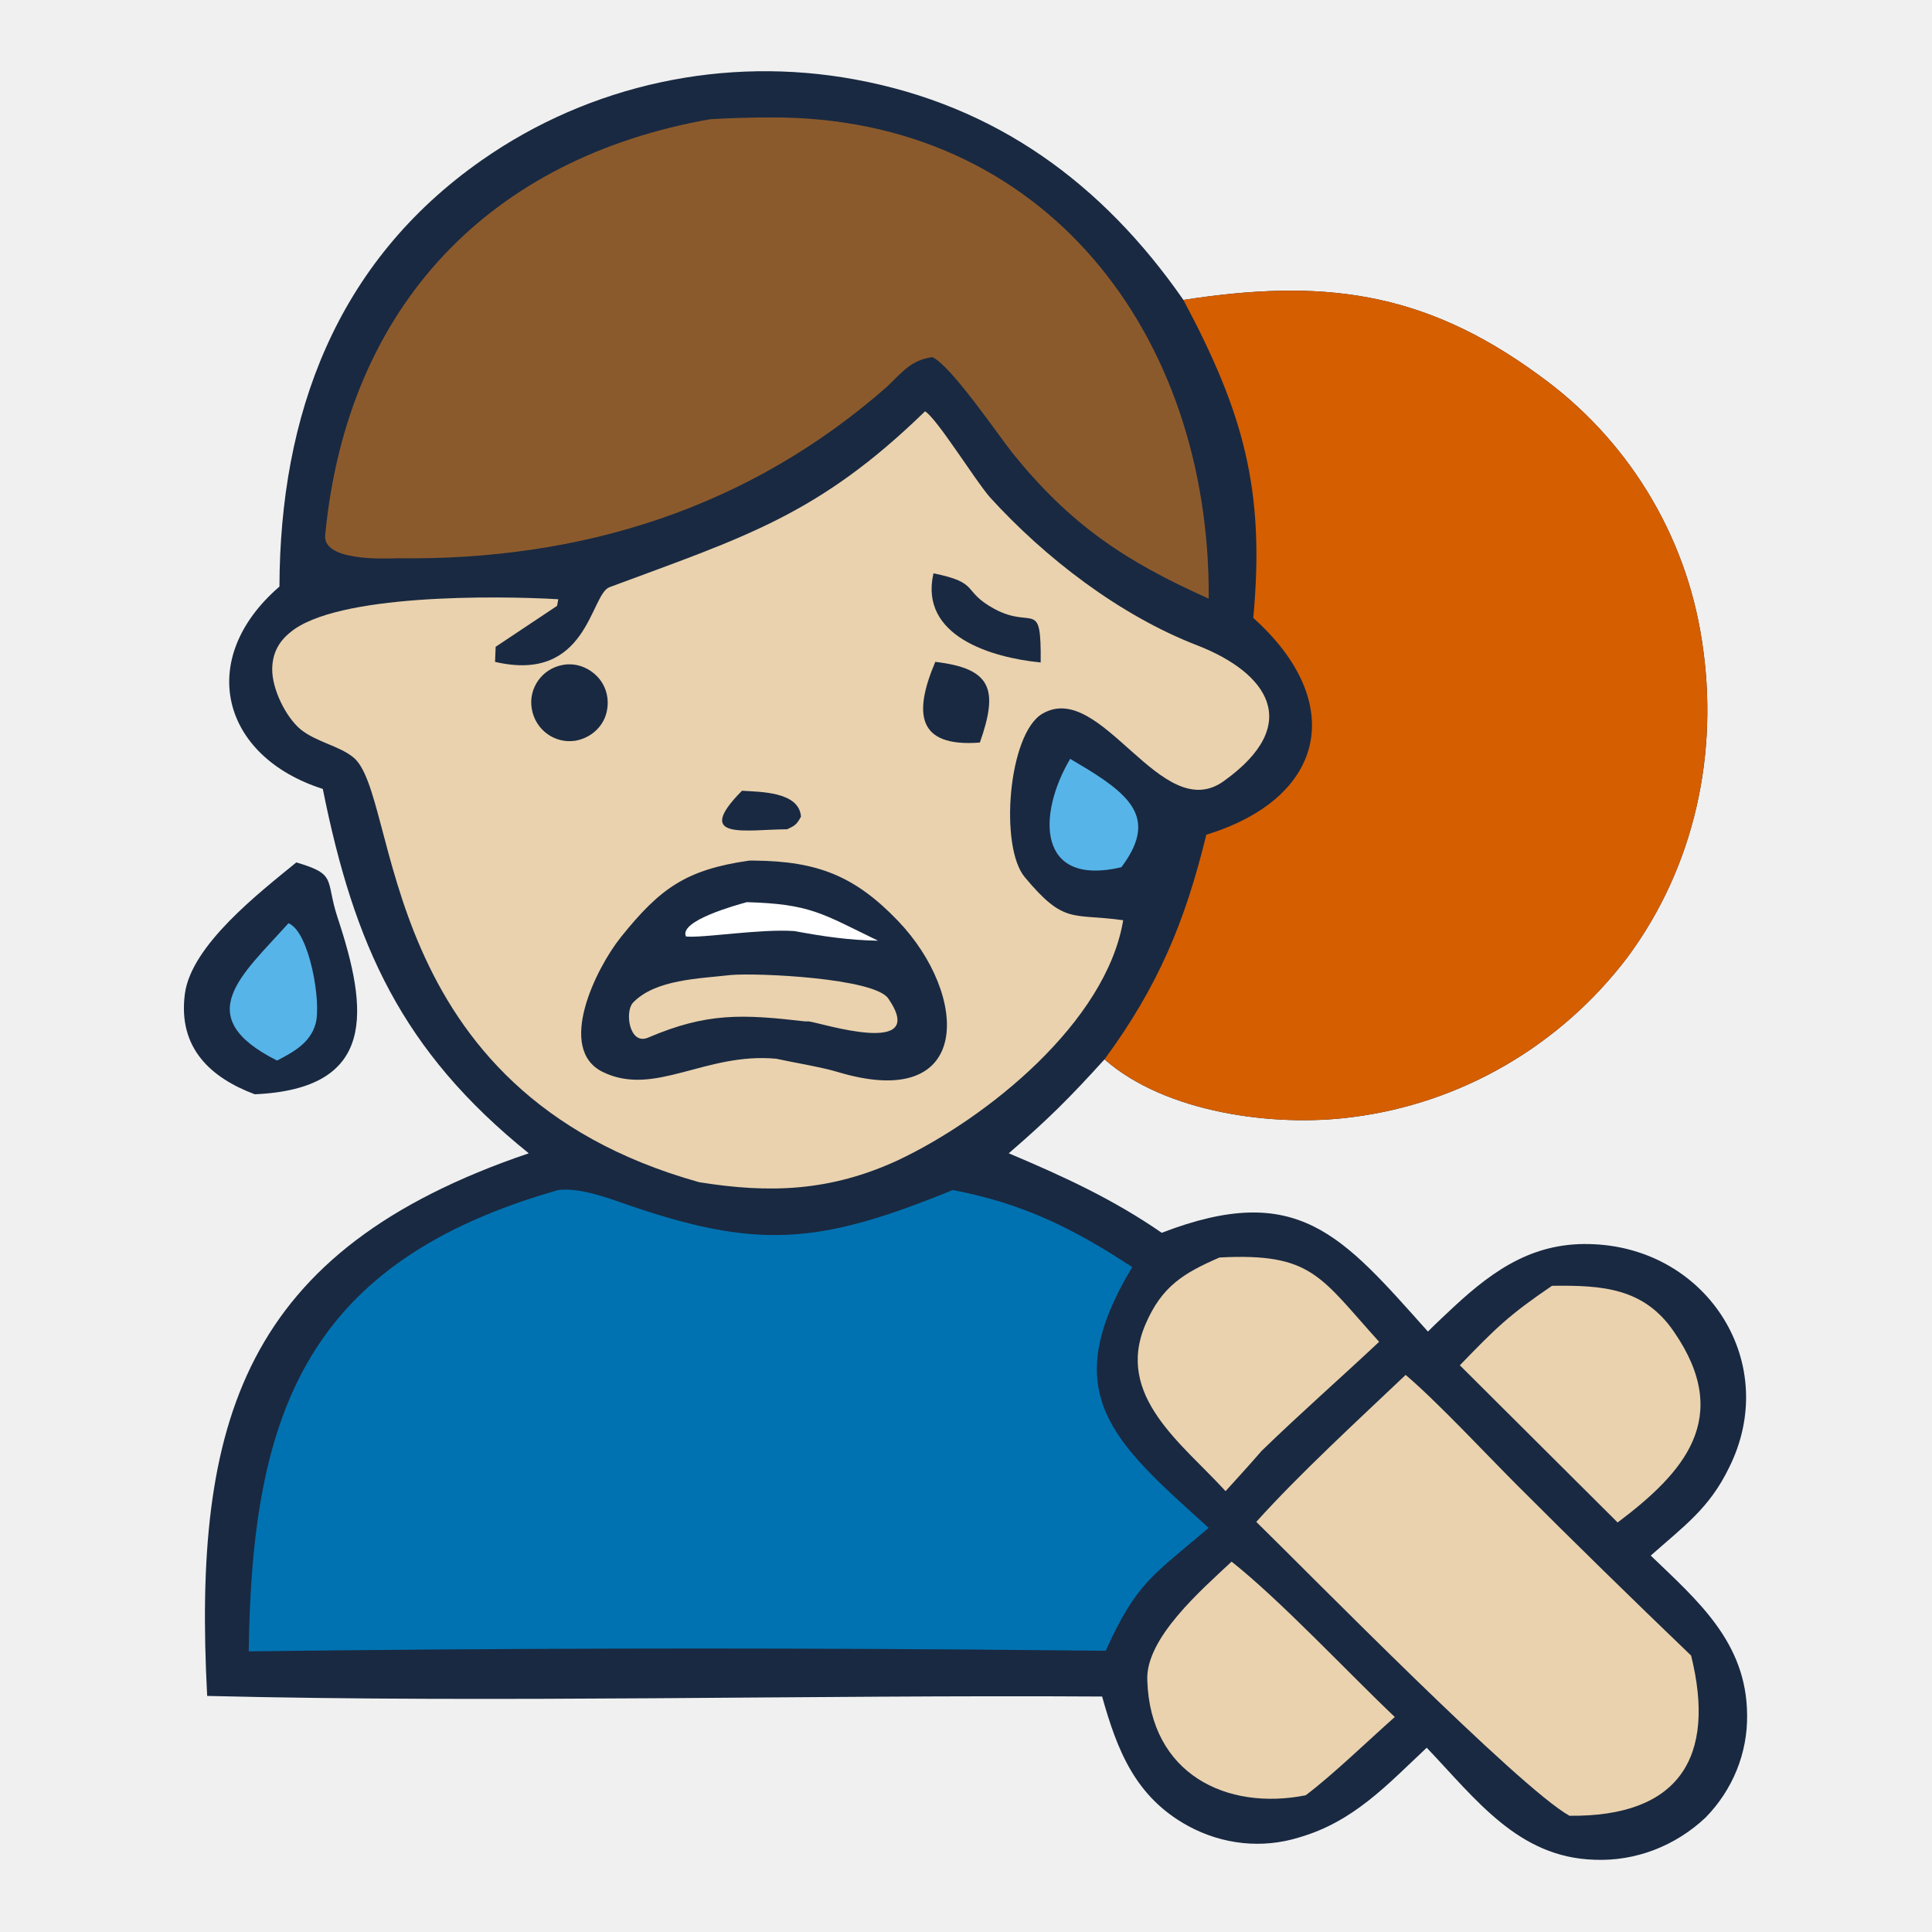
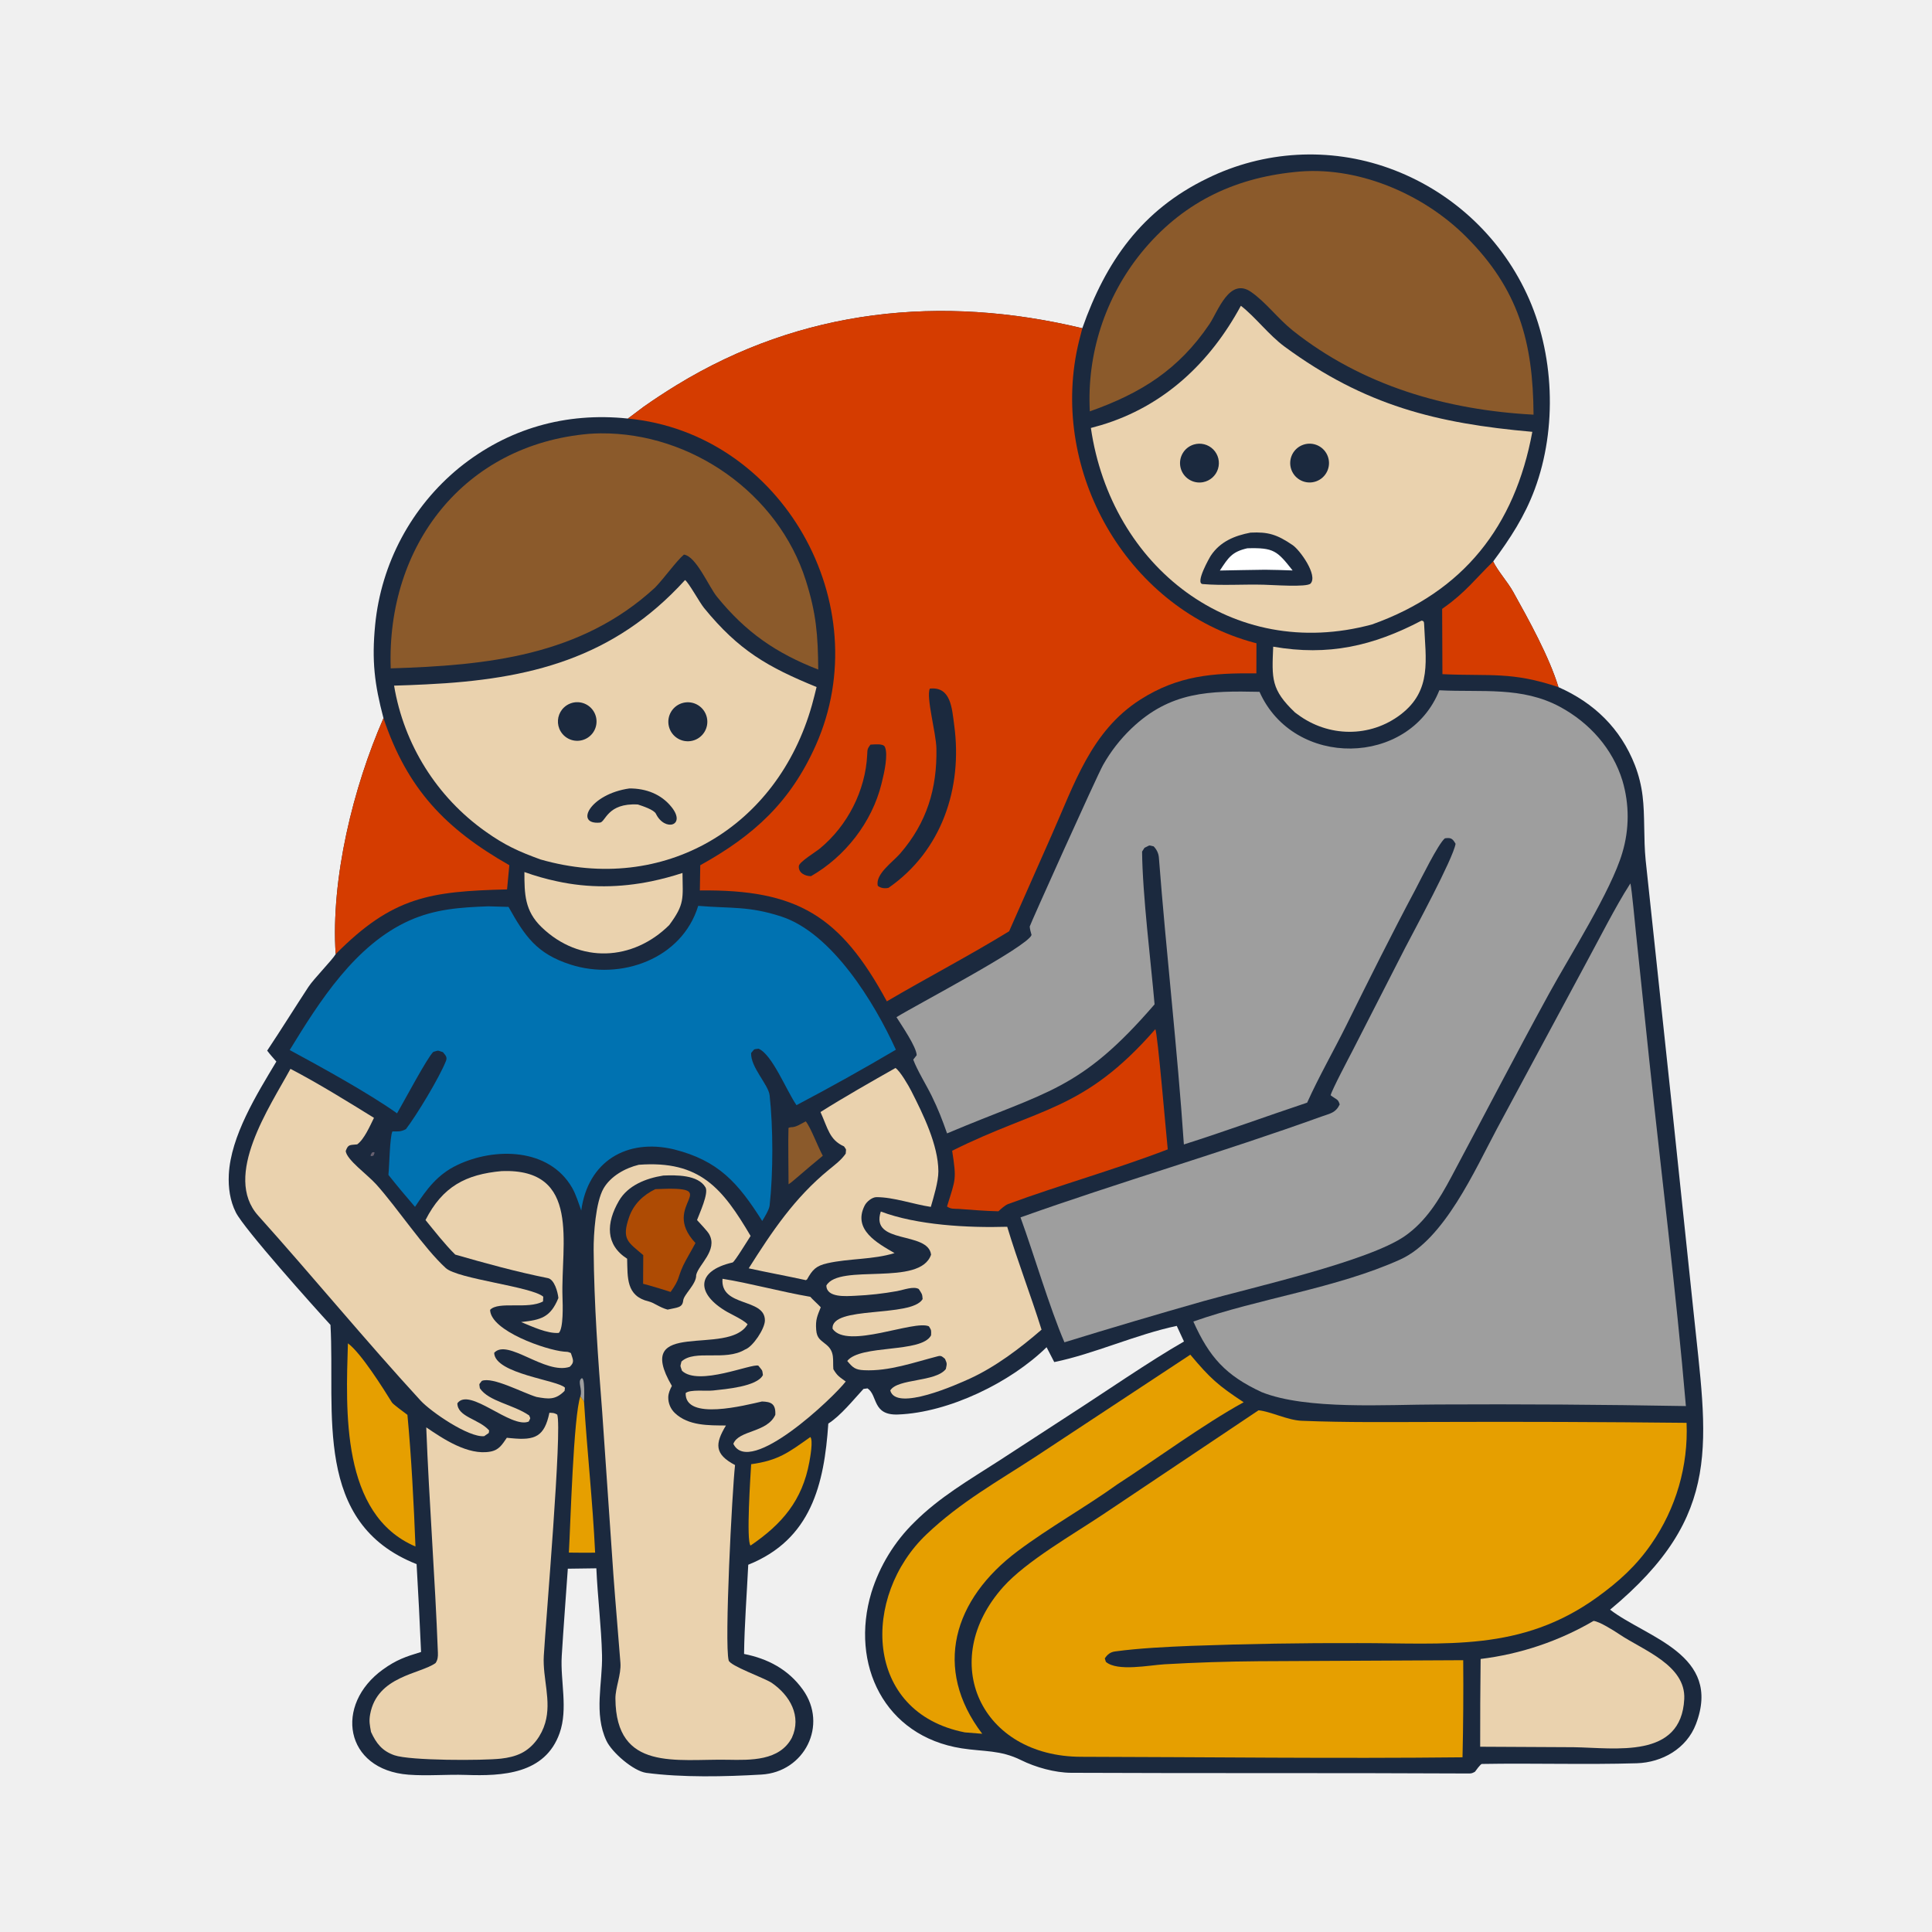
- <svg xmlns="http://www.w3.org/2000/svg" viewBox="880.3 422.4 320.8 320.8">
-   <path fill="#192941" d="M 926.7 519.8 C 926.8 491.4 936.0 466.0 960.3 449.0 C 978.3 436.4 1000.7 431.6 1022.3 435.6 C 1045.7 439.9 1063.4 452.9 1076.8 472.2 C 1099.5 468.7 1116.4 470.5 1135.7 484.6 C 1150.4 495.1 1160.2 511.0 1162.9 528.8 C 1165.8 547.4 1161.7 566.3 1150.5 581.4 C 1139.4 596.0 1123.0 605.6 1104.8 607.9 C 1091.9 609.6 1073.8 607.2 1063.7 598.3 C 1057.9 604.7 1054.4 608.2 1047.8 613.9 C 1056.8 617.7 1065.1 621.5 1073.2 627.1 C 1095.8 618.4 1103.1 627.5 1117.4 643.5 C 1118.8 642.1 1120.3 640.7 1121.8 639.3 C 1128.6 633.0 1135.3 628.5 1145.0 629.0 C 1164.0 629.9 1176 648.9 1167.4 666.1 C 1164.1 672.9 1159.9 675.8 1154.4 680.7 C 1162.2 688.2 1170.3 695.1 1170.4 707.1 C 1170.5 713.5 1168.0 719.6 1163.5 724.2 C 1158.5 728.9 1151.9 731.5 1145.0 731.2 C 1132.4 730.8 1125.4 721.2 1117.2 712.6 C 1110.5 718.9 1105.0 724.9 1096.0 727.5 C 1089.9 729.4 1083.3 728.7 1077.6 725.6 C 1068.8 720.8 1065.8 713.0 1063.3 704.1 C 1014.5 703.8 963.1 705.2 914.7 704.0 C 912.3 658.4 920.6 630.0 968.1 613.9 C 947.0 596.9 939.1 579.3 933.9 553.4 C 917.0 548.0 912.8 531.8 926.7 519.8 z" />
-   <path fill="#D55E00" d="M 1076.8 472.2 C 1099.5 468.7 1116.4 470.5 1135.7 484.6 C 1150.4 495.1 1160.2 511.0 1162.9 528.8 C 1165.8 547.4 1161.7 566.3 1150.5 581.4 C 1139.4 596.0 1123.0 605.6 1104.8 607.9 C 1091.9 609.6 1073.8 607.2 1063.7 598.3 C 1072.6 586.2 1077.1 575.4 1080.6 561.0 C 1100.5 554.9 1104.0 539.0 1088.4 525.0 C 1090.4 503.6 1086.7 490.8 1076.8 472.2 z" />
-   <path fill="#EAD2AE" d="M 1033.9 490.7 C 1035.9 491.9 1042.3 502.3 1044.7 505.0 C 1053.8 515.0 1066.2 524.6 1079.2 529.6 C 1090.7 534.1 1096.8 542.6 1083.5 552.1 C 1073.1 559.6 1063.2 535.2 1053.4 540.9 C 1047.7 544.2 1046.2 563.1 1050.5 568.1 C 1057.1 576.0 1058.3 574.0 1066.8 575.2 C 1064.0 592.1 1044.2 608.1 1029.3 615.1 C 1018.2 620.2 1008.2 620.6 996.4 618.7 C 942.0 603.5 946.9 554.3 938.9 548.1 C 936.5 546.2 932.8 545.6 930.2 543.5 C 927.7 541.4 925.5 536.8 925.5 533.6 C 925.5 531.0 926.5 529.0 928.5 527.4 C 936.1 521.0 962.7 521.3 973.0 521.9 L 972.8 523.0 L 962.6 529.8 L 962.5 532.3 C 977.9 535.9 978.3 521.1 981.5 519.9 C 1004.1 511.5 1016.2 507.9 1033.9 490.7 z" />
-   <path fill="#192941" d="M 1004.7 565.3 L 1005.6 565.3 C 1016.1 565.4 1022.3 567.9 1029.4 575.3 C 1041.2 587.6 1042.0 607.2 1019.4 600.4 C 1016.8 599.6 1011.9 598.8 1009.2 598.2 C 997.4 597.1 989.0 604.6 980.4 600.4 C 972.6 596.6 979.3 583.1 983.4 578.0 C 989.9 569.9 994.2 566.8 1004.7 565.3 z" />
-   <path fill="#EAD2AE" d="M 1001.6 584.3 C 1006.0 583.9 1025.5 584.8 1027.8 588.2 C 1034.6 598.1 1016.5 592.2 1014.6 592.0 L 1014.0 592.0 C 1003.6 590.8 997.7 590.5 987.9 594.7 C 984.8 596.0 984.0 590.4 985.4 588.9 C 989.1 585.0 996.5 584.9 1001.6 584.3 z" />
-   <path fill="#FFFFFF" d="M 1004.3 572.2 C 1014.9 572.5 1016.8 574.1 1026.1 578.6 C 1021.1 578.5 1017.1 577.9 1012.2 577.0 C 1006.6 576.6 996.8 578.2 994.2 577.9 C 993.0 575.3 1002.5 572.7 1004.3 572.2 z" />
-   <path fill="#192941" d="M 1035.3 517.6 C 1043.2 519.2 1039.9 520.5 1045.4 523.5 C 1051.9 527.0 1053.2 521.6 1053.1 532.4 C 1044.9 531.6 1032.9 528.0 1035.3 517.6 z" />
-   <path fill="#192941" d="M 973.8 532.8 C 976.0 532.4 978.3 533.3 979.8 535.1 C 981.2 536.8 981.6 539.2 980.8 541.4 C 980.0 543.5 978.1 545.0 975.8 545.4 C 972.4 545.9 969.2 543.6 968.6 540.1 C 968.0 536.7 970.3 533.4 973.8 532.8 z" />
-   <path fill="#192941" d="M 1035.6 532.3 C 1045.0 533.4 1046.1 536.9 1043.0 545.7 C 1032.5 546.5 1032.0 540.8 1035.6 532.3 z" />
-   <path fill="#192941" d="M 1003.5 553.7 C 1006.4 553.9 1013.0 553.8 1013.3 558.0 C 1012.6 559.3 1012.3 559.5 1011.0 560.1 C 1004.4 560.1 995.2 562.1 1003.5 553.7 z" />
-   <path fill="#0072B1" d="M 973.0 620.0 C 976.2 619.6 980.4 621.0 983.5 622.1 C 1006.0 630.0 1016.2 629.1 1038.5 620.0 C 1050.1 622.2 1058.6 626.4 1068.3 632.8 C 1055.6 653.9 1065.2 661.8 1081 676.1 C 1071.7 684.0 1069.0 685.2 1063.9 696.5 L 1041.7 696.3 C 1001.7 696.0 961.6 696.1 921.6 696.6 C 922.1 656.9 931.2 631.9 973.0 620.0 z" />
-   <path fill="#8B5A2C" d="M 998.2 442.2 C 1001.5 442.0 1004.9 441.9 1008.3 441.9 C 1053.8 441.7 1081.3 478.0 1081.0 521.8 C 1067.1 515.6 1058 509.5 1048.4 497.6 C 1045.6 494.0 1038.1 483.0 1035.1 481.7 C 1031.6 482.2 1030.2 484.1 1027.6 486.6 C 1004.6 506.8 976.9 515.5 946.3 515.1 C 943.6 515.2 933.8 515.5 934.3 511.2 C 938.0 472.9 961.9 448.6 998.2 442.2 z" />
-   <path fill="#EAD2AE" d="M 1113.7 650.7 C 1118.9 655.1 1127.1 663.9 1132.2 669.0 C 1141.7 678.5 1151.3 687.9 1161.1 697.3 C 1165.3 714.2 1159.1 724.1 1140.9 723.9 C 1132.5 719.2 1097.8 683.8 1088.9 675.1 C 1096 667.2 1105.9 658.1 1113.7 650.7 z" />
-   <path fill="#EAD2AE" d="M 1084.8 681.7 C 1093.0 688.2 1104.2 700.2 1111.9 707.5 C 1107.5 711.4 1101.5 717.2 1097.1 720.5 C 1084.0 723.1 1071.3 717.0 1070.8 701.4 C 1070.5 694.4 1079.8 686.4 1084.8 681.7 z" />
-   <path fill="#EAD2AE" d="M 1138.0 635.9 C 1146.3 635.8 1153.3 636.2 1158.3 643.6 C 1168.1 657.9 1159.8 667.0 1148.9 675.2 L 1122.7 649.1 C 1128.7 642.9 1130.8 640.8 1138.0 635.9 z" />
-   <path fill="#EAD2AE" d="M 1082.8 631.2 C 1098.2 630.4 1099.5 634.4 1109.3 645.2 C 1102.7 651.4 1096.4 656.9 1089.8 663.3 C 1087.8 665.6 1085.8 667.8 1083.8 670.0 C 1076.6 662.1 1065.4 654.2 1070.5 642.3 C 1073.2 636.0 1076.8 633.8 1082.8 631.2 z" />
-   <path fill="#56B4E9" d="M 1058.0 548.4 L 1061 550.2 C 1068.6 554.9 1072.2 558.8 1066.5 566.4 C 1052.5 569.7 1052.5 557.7 1058.0 548.4 z" />
-   <path fill="#192941" d="M 929.5 565.6 C 936.3 567.6 934.3 568.4 936.3 574.6 C 941.5 590.2 942.9 603.2 922.6 604.1 C 915.4 601.4 909.8 596.5 911.0 587.4 C 912.1 579.3 923.4 570.6 929.5 565.6 z" />
-   <path fill="#56B4E9" d="M 928.2 575.7 C 931.7 577.1 933.7 588.9 932.7 592.4 C 931.8 595.6 929.0 597.1 926.3 598.5 C 911.8 591.2 920.4 584.4 928.2 575.7 z" />
+ <svg xmlns="http://www.w3.org/2000/svg" fill="none" viewBox="0.05 0.05 511.9 511.9">
+   <path fill="#1B293E" d="M286.819 87.023c6.205-17.657 15.747-31.322 33.151-39.727a61.78 61.78 0 0 1 48.076-2.696 64.27 64.27 0 0 1 36.508 33.262c7.354 15.648 8.158 35.619 2.13 51.835-2.664 7.17-6.468 12.997-10.999 19.111 1.182 2.507 3.809 5.375 5.323 8.1 4.133 7.432 9.505 17.122 11.967 25.204 9.439 4.163 16.485 10.981 20.264 20.69a33.8 33.8 0 0 1 2.028 8.149c.644 5.125.242 11.293.812 17l7.022 65.796 5.581 53.091c3.632 35.486 8.29 54.527-22.021 79.708 9.623 7.416 29.786 11.844 22.743 30.323-2.482 6.509-8.975 10.161-15.664 10.371-13.592.406-27.442-.058-41.059.184-.348.008-1.621 1.781-1.826 2.065-.554.307-.857.467-1.522.463-35.153-.184-70.327-.024-105.481-.184-4.304-.021-9.434-1.461-13.267-3.361-5.516-2.734-9.817-2.196-15.747-3.123-20.448-3.206-29.63-22.231-23.9-41.297a44.56 44.56 0 0 1 11.352-18.582c6.74-6.726 14.551-11.216 22.496-16.342l18.615-12.106c8.881-5.704 21.426-14.367 30.356-19.464l-1.917-4.137c-10.846 2.29-21.939 7.44-32.457 9.587l-2.031-3.936c-9.459 9.279-25.821 17.314-39.361 17.827-6.891.263-5.32-5.089-8.082-6.923-.356.049-.713.094-1.069.144-2.674 2.885-6.048 7.107-9.322 9.184-1.082 16.062-4.521 30.709-21.213 37.402-.358 7.436-1.031 16.313-1.108 23.638 6.227 1.235 11.7 4.05 15.571 9.455 6.744 9.406.429 21.837-10.954 22.501-9.656.567-20.986.821-30.567-.455-3.447-.521-9.071-5.429-10.516-8.495-3.403-7.219-.992-15.369-1.17-22.682-.185-7.633-1.167-15.369-1.502-23.014l-7.56.103c-.533 7.698-1.145 15.487-1.611 23.137-.4 6.582 1.718 13.986-.566 20.429-3.858 10.887-15.164 11.404-24.856 11.072-5.071-.173-10.109.32-15.172-.062-16.978-1.301-19.779-18.528-6.752-27.897 3.494-2.512 5.942-3.366 10.073-4.613q-.506-11.64-1.185-23.281c-27.577-10.883-21.525-40.172-22.817-63.384-4.429-4.817-22.842-25.377-25.074-29.801-1.559-3.091-2.03-6.579-1.863-10.006.496-10.23 7.427-21.335 12.597-29.966-.846-.972-1.664-1.863-2.43-2.897 3.718-5.585 7.256-11.277 10.934-16.895 1.393-2.126 6.32-7.124 7.214-8.676-1.322-20.044 4.682-44.287 12.668-62.512-2.392-9.04-3.134-15.24-2.209-24.72a61.56 61.56 0 0 1 22.268-41.637c12.902-10.42 28.254-14.763 44.683-13.037.361-.205 3.473-2.618 4.124-3.077a165 165 0 0 1 8.743-5.746c33.142-20.286 70.267-24.074 107.551-15.1" />
+   <path fill="#D53C00" d="M166.401 110.946c.361-.205 3.473-2.618 4.124-3.077a164 164 0 0 1 8.744-5.747c33.141-20.285 70.266-24.073 107.551-15.1-.579 2.171-1.141 4.35-1.564 6.558-6.303 32.998 14.187 67.944 47.169 76.775l.534.137-.021 7.979c-11.507-.14-20.765.541-30.832 6.997-12.988 8.333-17.396 22.342-23.424 35.879l-11.257 25.452c-10.592 6.496-21.705 12.287-32.4 18.566-12.286-22.649-23.691-29.692-49.541-29.383l.105-6.68c14.226-7.891 23.896-16.728 30.614-31.796 16.594-37.219-8.814-82.655-49.802-86.56" />
+   <path fill="#1B293E" d="M246.416 182.503c5.62-.609 5.858 5.275 6.457 9.675 2.273 16.687-3.325 33.36-17.405 43.114-.97.225-2.045.098-2.833-.529-.743-3.093 3.969-6.303 5.943-8.586 7.032-8.134 9.785-17.168 9.582-27.784-.081-4.212-2.775-13.567-1.744-15.89m-15.731 14.843c.898-.012 3.337-.386 3.806.577.945 1.937-.196 7.089-.71 9.07l-.187.782c-2.515 10.146-9.627 19.25-18.652 24.419-1.525.028-3.406-.856-3.231-2.683.104-1.088 4.431-3.7 5.55-4.62 7.344-6.037 12.126-15.392 12.563-24.912.061-1.409.047-1.537.861-2.633" />
+   <path fill="#D53C00" d="M101.659 190.34c6.305 18.757 16.41 29.313 33.343 38.953l-.6 6.409c-20.373.531-30.276 1.871-45.411 17.151-1.322-20.044 4.682-44.288 12.668-62.513m294.027-41.531c1.181 2.507 3.808 5.374 5.322 8.1 4.133 7.431 9.505 17.121 11.967 25.204-12.389-4.18-18.118-2.86-30.742-3.436l-.074-17.299q.279-.208.563-.409c5.61-3.97 8.334-7.649 12.964-12.16" />
+   <path fill="#9E9E9E" d="M381.417 182.944c11.232.592 21.865-1.081 32.034 4.425 7.756 4.202 13.899 11.056 16.485 19.546a33.3 33.3 0 0 1-.045 19.109c-2.926 10.015-13.99 27.423-19.342 37.182-8.856 16.153-17.326 32.535-26.009 48.782-3.152 5.893-6.64 11.643-12.234 15.546-9.656 6.738-40.673 13.673-53.399 17.268a1719 1719 0 0 0-36.823 10.904c-3.985-9.303-7.982-23.014-11.643-33.097 26.039-9.287 53.621-17.289 79.741-26.716 2.348-.845 3.743-.956 4.835-3.213-.46-1.506-.747-1.166-2.401-2.426.287-1.354 4.879-10.013 5.778-11.761l13.957-27.286c2.434-4.695 12.714-23.648 13.366-27.585-.82-1.462-1.288-1.662-2.819-1.458-1.732 1.362-6.439 10.944-7.814 13.556-6.348 11.912-12.348 23.973-18.344 36.059-3.389 6.825-7.222 13.489-10.35 20.429-10.92 3.644-21.672 7.588-32.662 11.076-1.719-25.312-4.674-50.715-6.623-76.017-.091-1.151-.595-2.15-1.387-2.968-1.56-.339-.768-.368-2.422.382l-.64.997c.103 11.512 2.372 29.604 3.308 40.483-19.793 22.936-28.37 22.924-54.981 34.193-1.315-3.739-2.334-6.369-4.065-9.915-1.4-2.868-3.849-6.796-4.896-9.636l.914-1.173c-.079-2.229-3.998-7.908-5.356-10.071 4.976-3.111 34.716-18.648 35.787-21.775-.184-.706-.455-1.527-.48-2.253-.012-.304 17.778-39.868 19.44-42.809a42 42 0 0 1 7.477-9.625c10.354-9.913 20.757-10.023 33.963-9.742 9.098 20.396 39.622 19.811 47.65-.411" />
+   <path fill="#E69F00" d="M333.509 373.722c3.197.296 7.682 2.623 11.396 2.774 11.901.489 23.835.325 35.748.312 22.091-.082 44.182 0 66.269.234a52.38 52.38 0 0 1-9.304 32.047c-4.001 5.823-8.687 10.05-14.367 14.15-20.183 14.585-40.09 12.131-63.453 12.164-14.7-.05-29.4.196-44.088.73-6.516.267-13.669.599-20.166 1.473-1.358.181-2.076.825-2.77 1.855l.288.911c3.032 2.627 11.486.883 15.537.644a498 498 0 0 1 24.852-.808l54.29-.271a817 817 0 0 1-.185 25.727c-33.647.365-67.278-.066-101.061-.135-26.576-.058-38.213-25.337-20.621-45.027 6.102-6.825 18.68-13.999 26.56-19.276z" />
+   <path fill="#0072B1" d="M185.047 240.061c8.65.738 13.359-.005 22.037 2.835 13.408 4.387 24.637 22.731 30.34 35.285a621 621 0 0 1-26.336 14.692c-2.762-4.018-6.409-13.408-10.056-14.967-1.519.246-.863-.082-1.968 1.145-.165 3.767 4.587 8.376 4.902 11.199.946 8.495.964 20.544.004 29.203-.126 1.137-1.418 3.209-1.966 4.104-6.389-10.1-11.565-16.001-23.414-18.98-12.49-2.955-22.772 3.192-24.534 16.214-.661-1.867-1.441-4.334-2.407-6.012-6.123-10.629-20.536-10.777-30.447-6.041-5.302 2.536-8.07 6.385-11.192 11.076a249 249 0 0 1-7.044-8.466c.255-2.413.36-10.145 1.062-11.515 1.553-.009 2.198.119 3.577-.612 2.73-3.537 8.811-13.538 10.61-18.065.428-1.079-.216-1.568-.81-2.331-1.696-.505-.881-.505-2.533-.078-1.536 1.359-7.852 13.276-9.62 16.292-7.454-5.314-20.309-12.381-28.44-16.776 7.906-12.935 17.375-27.865 31.649-34.283 6.874-3.09 13.589-3.521 20.977-3.792l5.35.152c4.35 7.801 7.473 12.393 16.39 15.27 13.334 4.305 29.581-1.457 33.869-15.549" />
+   <path fill="#9E9E9E" d="M432.045 234.124c.398 1.767 1.203 10.759 1.474 13.196l3.471 33.196c3.201 30.29 7.174 61.902 9.751 92.085-21.935-.393-43.87-.537-65.809-.422-13.436.004-34.656 1.502-46.59-3.271-9.562-4.428-13.871-9.27-18.106-18.705 17.47-6.164 37.866-8.786 54.794-16.424 11.7-5.277 19.813-23.748 25.628-34.615l23.568-43.808c3.238-5.939 8.007-15.361 11.557-20.836z" />
+   <path fill="#EAD2AE" d="M328.83 81.067c3.841 2.966 7.404 7.76 11.606 10.846 21.274 15.626 40.316 20.327 65.616 22.553-4.621 25.036-18.225 42.397-42.466 51.034-37.074 10.037-69.158-15.341-74.497-52.058a82 82 0 0 0 2.704-.75c16.654-4.982 28.908-16.584 37.037-31.625" />
+   <path fill="#1B293E" d="M331.391 141.174c4.687-.243 7.063.523 11.15 3.302 1.95 1.324 6.755 8.017 4.761 10.183-.973 1.058-10.211.348-12.406.316-5.314-.147-10.933.271-16.19-.173-2.076-.175 1.827-7.022 2.151-7.511 2.474-3.736 6.295-5.312 10.534-6.117" />
+   <path fill="white" d="M330.542 145.32c7.062-.205 7.904.694 12.003 5.878a266 266 0 0 0-7.309-.191c-4.009.025-7.965.156-11.97.208 2.277-3.458 3.188-4.961 7.276-5.895" />
+   <path fill="#1B293E" d="M316.363 117.832a5.15 5.15 0 0 1 5.145 1.295 5.145 5.145 0 0 1-2.699 8.681 5.143 5.143 0 0 1-2.446-9.976m28.993.057a5.141 5.141 0 1 1-3.168 6.556 5.14 5.14 0 0 1 3.168-6.556" />
+   <path fill="#EAD2AE" d="M181.561 153.737c.995.703 3.826 5.921 5.044 7.413 9.222 11.297 16.901 15.656 29.805 20.934q-.573 2.395-1.225 4.771c-9.143 32.441-39.231 50.294-71.924 40.917-5.798-2.116-9.432-3.753-14.535-7.381a59.34 59.34 0 0 1-24.261-38.676q4.257-.117 8.509-.334c27.415-1.307 49.673-6.851 68.587-27.644" />
+   <path fill="#1B293E" d="M166.827 208.954c4.417-.008 8.419 1.516 11.155 4.93 3.974 4.958-1.791 6.615-4.142 1.778-.519-1.069-3.511-2.037-4.782-2.456-8.129-.451-8.527 4.657-10.041 4.798-6.834.637-2.65-7.575 7.81-9.05m14.278-22.693a5.168 5.168 0 1 1-3.83 6.25 5.17 5.17 0 0 1 3.83-6.25m-29.883.157a5.116 5.116 0 1 1-.171 9.534 5.13 5.13 0 0 1-2.806-2.827 5.12 5.12 0 0 1 1.248-5.639 5.1 5.1 0 0 1 1.729-1.068" />
+   <path fill="#EAD2AE" d="M169.305 308.668c16.23-1.223 22.21 6.291 29.625 18.857-.809 1.215-4.269 6.915-4.773 7.03-9.803 2.245-9.723 8.347-1.41 13.112.96.55 4.282 2.101 5.383 3.258-5.079 8.737-30.723-1.912-20.063 16.329-.493.985-.924 1.872-.954 3.017a5.64 5.64 0 0 0 1.748 4.173c3.592 3.419 8.971 3.267 13.533 3.304-2.916 4.838-3.093 7.584 2.412 10.481-.771 6.874-2.86 47.292-1.687 51.765.378 1.437 9.183 4.547 11.343 5.898 4.905 3.344 8.031 8.88 5.41 14.568-3.25 6.189-10.955 5.963-17.028 5.852-13.567-.25-29.603 3.168-29.733-16.193-.02-2.922 1.561-6.361 1.325-9.48-.59-7.785-1.302-15.595-1.863-23.384l-2.955-42.946c-1.116-14.191-2.159-28.768-2.277-43.012-.034-4.149.519-12.763 2.65-16.399 1.883-3.218 5.7-5.36 9.314-6.23" />
+   <path fill="#1B293E" d="M175.804 311.52c3.399-.131 9.171-.234 11.168 3.119.923 1.552-1.634 7.022-2.238 8.672.787.898 2.735 2.881 3.224 3.763 2.36 4.26-2.877 8.088-3.452 10.818.094 2.392-3.262 5.101-3.437 6.746-.208 1.97-1.604 1.814-4.13 2.405-2.127-.566-3.565-1.822-5.019-2.171-6.01-1.428-5.565-6.336-5.706-11.314-5.774-3.698-5.585-9.451-2.173-15.332 2.379-4.104 7.171-5.979 11.763-6.706" />
+   <path fill="#8B5A2B" d="M343.034 45.636c16.308-1.846 33.967 5.647 45.421 17.086 14.006 13.986 17.798 27.962 17.921 47.196-23.141-1.227-45.368-7.68-63.757-22.257-4.026-3.228-7.128-7.501-11.08-10.254-5.762-4.013-8.799 5.213-11.047 8.537-8.175 12.076-18.139 18.309-31.686 23.101a61.57 61.57 0 0 1 13.629-42.013c10.571-12.979 24.118-19.715 40.599-21.396m-186.913 69.362a54 54 0 0 1 3.064-.128c24.052-.209 47.06 15.931 54.361 38.932 2.797 8.812 3.219 14.495 3.306 23.651-11.187-4.344-19.188-9.875-26.821-19.272-2.237-2.754-5.512-10.748-8.772-11.186-2.016 1.725-5.149 6.14-7.61 8.708-19.76 18.221-44.674 20.649-70.072 21.438-1.156-32.47 19.39-59.287 52.544-62.143" />
+   <path fill="#AE4B04" d="M184.318 329.397c-9.82-10.424 8.523-15.18-10.622-14.273-3.209 1.526-5.765 3.993-6.939 7.358-2.097 6.016-.307 6.644 3.73 10.128.015 2.544-.06 5.039-.041 7.592 1.26.263 7.358 2.163 7.292 2.167 2.517-3.571 1.751-3.562 3.318-6.981.596-1.301 2.457-4.424 3.262-5.991" />
+   <path fill="#EAD2AE" d="M77.01 283.25c7.166 3.726 15.246 8.72 22.126 12.984-1.067 2.15-2.575 5.68-4.444 7.026-1.97.221-2.391-.078-3.045 1.781.325 2.388 5.677 6.135 8.14 8.876 5.621 6.267 12.558 16.81 18.375 22.116 3.196 2.913 22.748 4.896 25.831 7.588l-.067 1.251c-3.973 2.2-11.811-.147-14.02 2.237.14 5.577 14.845 10.653 19.582 11.064.86.074.959-.029 1.82.381.539 1.757 1.071 2.373-.311 3.653-6.505 2.15-16.463-7.617-20.01-3.718.154 5.61 17.065 7.239 18.751 9.25l-.099.837c-2.413 2.454-4.263 2.179-7.425 1.613-3.638-1.08-11.608-5.425-14.5-4.264-.85 1.17-.687.538-.522 1.957 2.382 3.526 8.818 4.272 13.069 7.207.397 1.034.368.509-.116 1.613-4.732 1.978-15.726-9.259-18.914-4.839.043 3.665 5.709 4.129 8.417 7.19l-.089.677-1.213.841c-4.103.435-14.154-6.48-16.859-9.43-14.683-15.98-28.52-32.839-43.031-49-9.45-10.526 3.087-28.821 8.554-38.891" />
+   <path fill="#EAD2AE" d="M145.619 374.371c1.072.069 1.144-.013 2.069.48 1.36 3.689-3.03 54.806-3.555 63.925-.342 5.95 2.085 11.856.374 17.773-.948 3.279-3.171 6.427-6.267 7.995-1.684.849-3.577 1.26-5.442 1.469-4.8.542-24.113.562-28.264-.899-3.24-1.141-4.79-3.131-6.18-6.168-.326-1.847-.572-2.815-.227-4.695 1.859-10.144 13.239-10.62 17.324-13.555.579-.824.663-1.699.625-2.7-.746-19.891-2.324-39.877-3.087-59.755 4.52 3.086 11.106 7.489 16.959 6.43 2.338-.422 3.12-1.834 4.393-3.673l.489.054.817.074c6.194.599 8.657-.44 9.972-6.755" />
+   <path fill="#E69F00" d="M315.435 358.985c5.233 6.238 7.355 8.155 14.138 12.599-10.699 5.881-23.092 15.032-33.462 21.75-8.59 6.152-17.979 11.376-26.433 17.708-17.039 12.759-22.528 31.087-9.377 48.388l-4.605-.369c-26.909-5.294-27.378-36.142-10.125-52.508 9.062-8.598 18.784-13.945 29.192-20.757z" />
+   <path fill="#EAD2AE" d="M233.426 321.054c9.593 3.636 23.19 4.35 33.494 4.038 2.754 9.135 6.234 18.118 9.098 27.266-5.634 4.887-12.196 9.853-18.988 12.964-3.172 1.448-19.598 8.864-21.096 3.139 1.966-3.213 11.992-2.163 14.724-5.672.293-1.44.366-1.358-.217-2.687-.561-.464-.929-.948-1.791-.731-6.392 1.633-12.978 4.05-19.662 3.73-2.357-.11-2.992-.705-4.454-2.454 3.551-4.456 19.702-2.002 22.213-6.792.039-1.325.126-1.276-.57-2.38-3.873-1.797-21.676 6.197-25.519.661-.577-6.246 20.891-2.881 23.849-7.879-.065-1.404-.272-1.498-1.031-2.676-1.373-.792-3.957.222-5.718.554a83 83 0 0 1-11.103 1.243c-2.463.107-7.594.563-7.654-2.712 3.429-5.988 24.853.398 27.746-8.191-.806-6.328-16.228-2.59-13.321-11.421M422.27 429.53c1.502.094 5.561 2.667 6.903 3.574 6.11 4.125 17.597 8.122 17.133 17.142-.812 15.923-18.196 12.906-29.318 12.742l-24.754-.127q-.017-11.628.119-23.256a78.1 78.1 0 0 0 29.917-10.075" />
+   <path fill="#EAD2AE" d="M237.32 283.023c1.233.829 3.432 4.613 4.191 6.103 3.107 6.119 7.142 14.285 7.17 21.29.011 2.725-1.26 6.817-2.003 9.41-4.562-.677-9.874-2.597-14.448-2.581-1.162.037-2.58 1.223-3.086 2.233-3.221 6.414 3.397 9.96 7.924 12.59-5.761 1.773-12.002 1.383-17.801 2.692-3.017.681-3.953 1.716-5.371 4.264l-.31.218c-5.024-1.104-10.089-2.02-15.157-3.136 6.243-9.865 12.135-18.664 21.233-26.125 1.614-1.325 3.273-2.544 4.464-4.263.085-1.429.275-.817-.449-1.925-3.858-1.707-4.267-4.756-6.233-9.098 6.052-3.825 13.641-8.15 19.876-11.672" />
+   <path fill="#D53C00" d="M306.157 272.748c.578.595 2.934 28.484 3.299 31.837-13.895 5.339-28.32 9.348-42.281 14.482-.801.296-1.945 1.322-2.586 1.925-3.455-.066-7.075-.382-10.538-.632-1.244-.049-2.093.07-3.085-.64 2.293-7.379 2.555-7.034 1.365-14.766 23.072-11.536 34.776-10.37 53.826-32.206" />
+   <path fill="#EAD2AE" d="M191.485 338.876c6.954 1.092 15.552 3.456 23.265 4.773.49.599 2.02 1.962 2.768 2.77-.921 2.335-1.425 3.275-1.21 5.988.188 2.351 1.192 2.655 2.804 4.034 2.176 1.859 1.54 3.989 1.743 6.389 1.064 1.794 1.543 1.983 3.281 3.263-3.161 4.153-25.448 25.39-29.778 16.51 1.419-3.673 8.914-2.889 11.118-7.679.144-2.958-1.143-3.463-3.533-3.537-4.302.956-20.448 5.228-20.217-2.228 1.13-1.022 5.425-.476 7.304-.69 3.168-.353 11.635-1.018 13.164-4.091-.203-1.564-.127-1.067-1.208-2.483-1.772-.644-15.826 5.515-20.233 1.358-.522-1.633-.504-.845-.148-2.446 3.532-3.312 11.592.008 16.85-3.188 2.077-.719 5.245-5.516 5.261-7.691.045-6.061-11.871-3.455-11.231-11.052m-58.481-28.537c21.119-.764 15.605 19.423 16.084 33.392.073 2.106.277 8.286-.981 9.488-3.07.23-7.088-1.707-9.986-2.881 5.268-.578 7.762-1.206 9.881-6.365-.17-1.641-1.072-4.932-2.79-5.273-8.321-1.67-16.412-3.89-24.545-6.234-2.77-2.741-5.39-6.114-7.874-9.155 4.511-8.865 10.657-12.111 20.211-12.972m243.673-145.841c.62.035.685.35.71.993.373 9.228 2.15 17.459-6.181 23.847-8.158 6.25-19.255 6.054-27.376-.029l-.64-.465c-6.402-6.085-6.156-8.969-5.795-17.452 14.597 2.538 26.421-.162 39.282-6.894m-237.68 66.605a65 65 0 0 0 8.646 2.459c8.322 1.823 16.725 1.698 25.054-.019a77 77 0 0 0 8.186-2.192c.07 6.843.641 8.184-3.518 13.811-9.614 9.517-23.705 10.292-33.806.562-4.502-4.338-4.562-8.793-4.562-14.621" />
+   <path fill="#E69F00" d="M92.23 355.981c3.422 2.455 9.426 12.049 11.685 15.689.27.439 3.446 2.783 4.087 3.255 1.04 10.994 1.703 23.831 2.129 34.886-19.845-8.462-18.408-36.212-17.901-53.83m122.536 24.82c.762.928-.039 5.343-.27 6.612-1.867 10.193-7.205 16.444-15.58 22.144-1.19-1.084-.006-18.759.161-21.553 7.21-.99 9.891-3.107 15.689-7.203m-60.925-10.826.953 1.429c.831 13.329 2.288 26.424 2.94 40.04-2.318.021-4.637.017-6.955-.02.419-7.219 1.209-36.311 3.062-41.449" />
+   <path fill="#8B5A2B" d="M213.538 297.166c1.295 1.514 3.213 6.758 4.522 9.114a342 342 0 0 0-6.715 5.663c-.794.645-1.498 1.334-2.359 1.888.006-2.832-.146-11.651-.022-14.889.003-.09.479-.229.648-.225 1.383.033 2.608-.895 3.926-1.551" />
+   <path fill="#9E9E9E" d="M153.841 369.975c.559-1.838-.758-3.702.174-4.625 1.141-1.128.779 5.967.779 6.053z" />
+   <path fill="#676170" d="M98.699 305.361c.828-.132.621.082.306.87-.317.102-.58.258-.76.057.006-.377.229-.587.454-.927" />
</svg>
